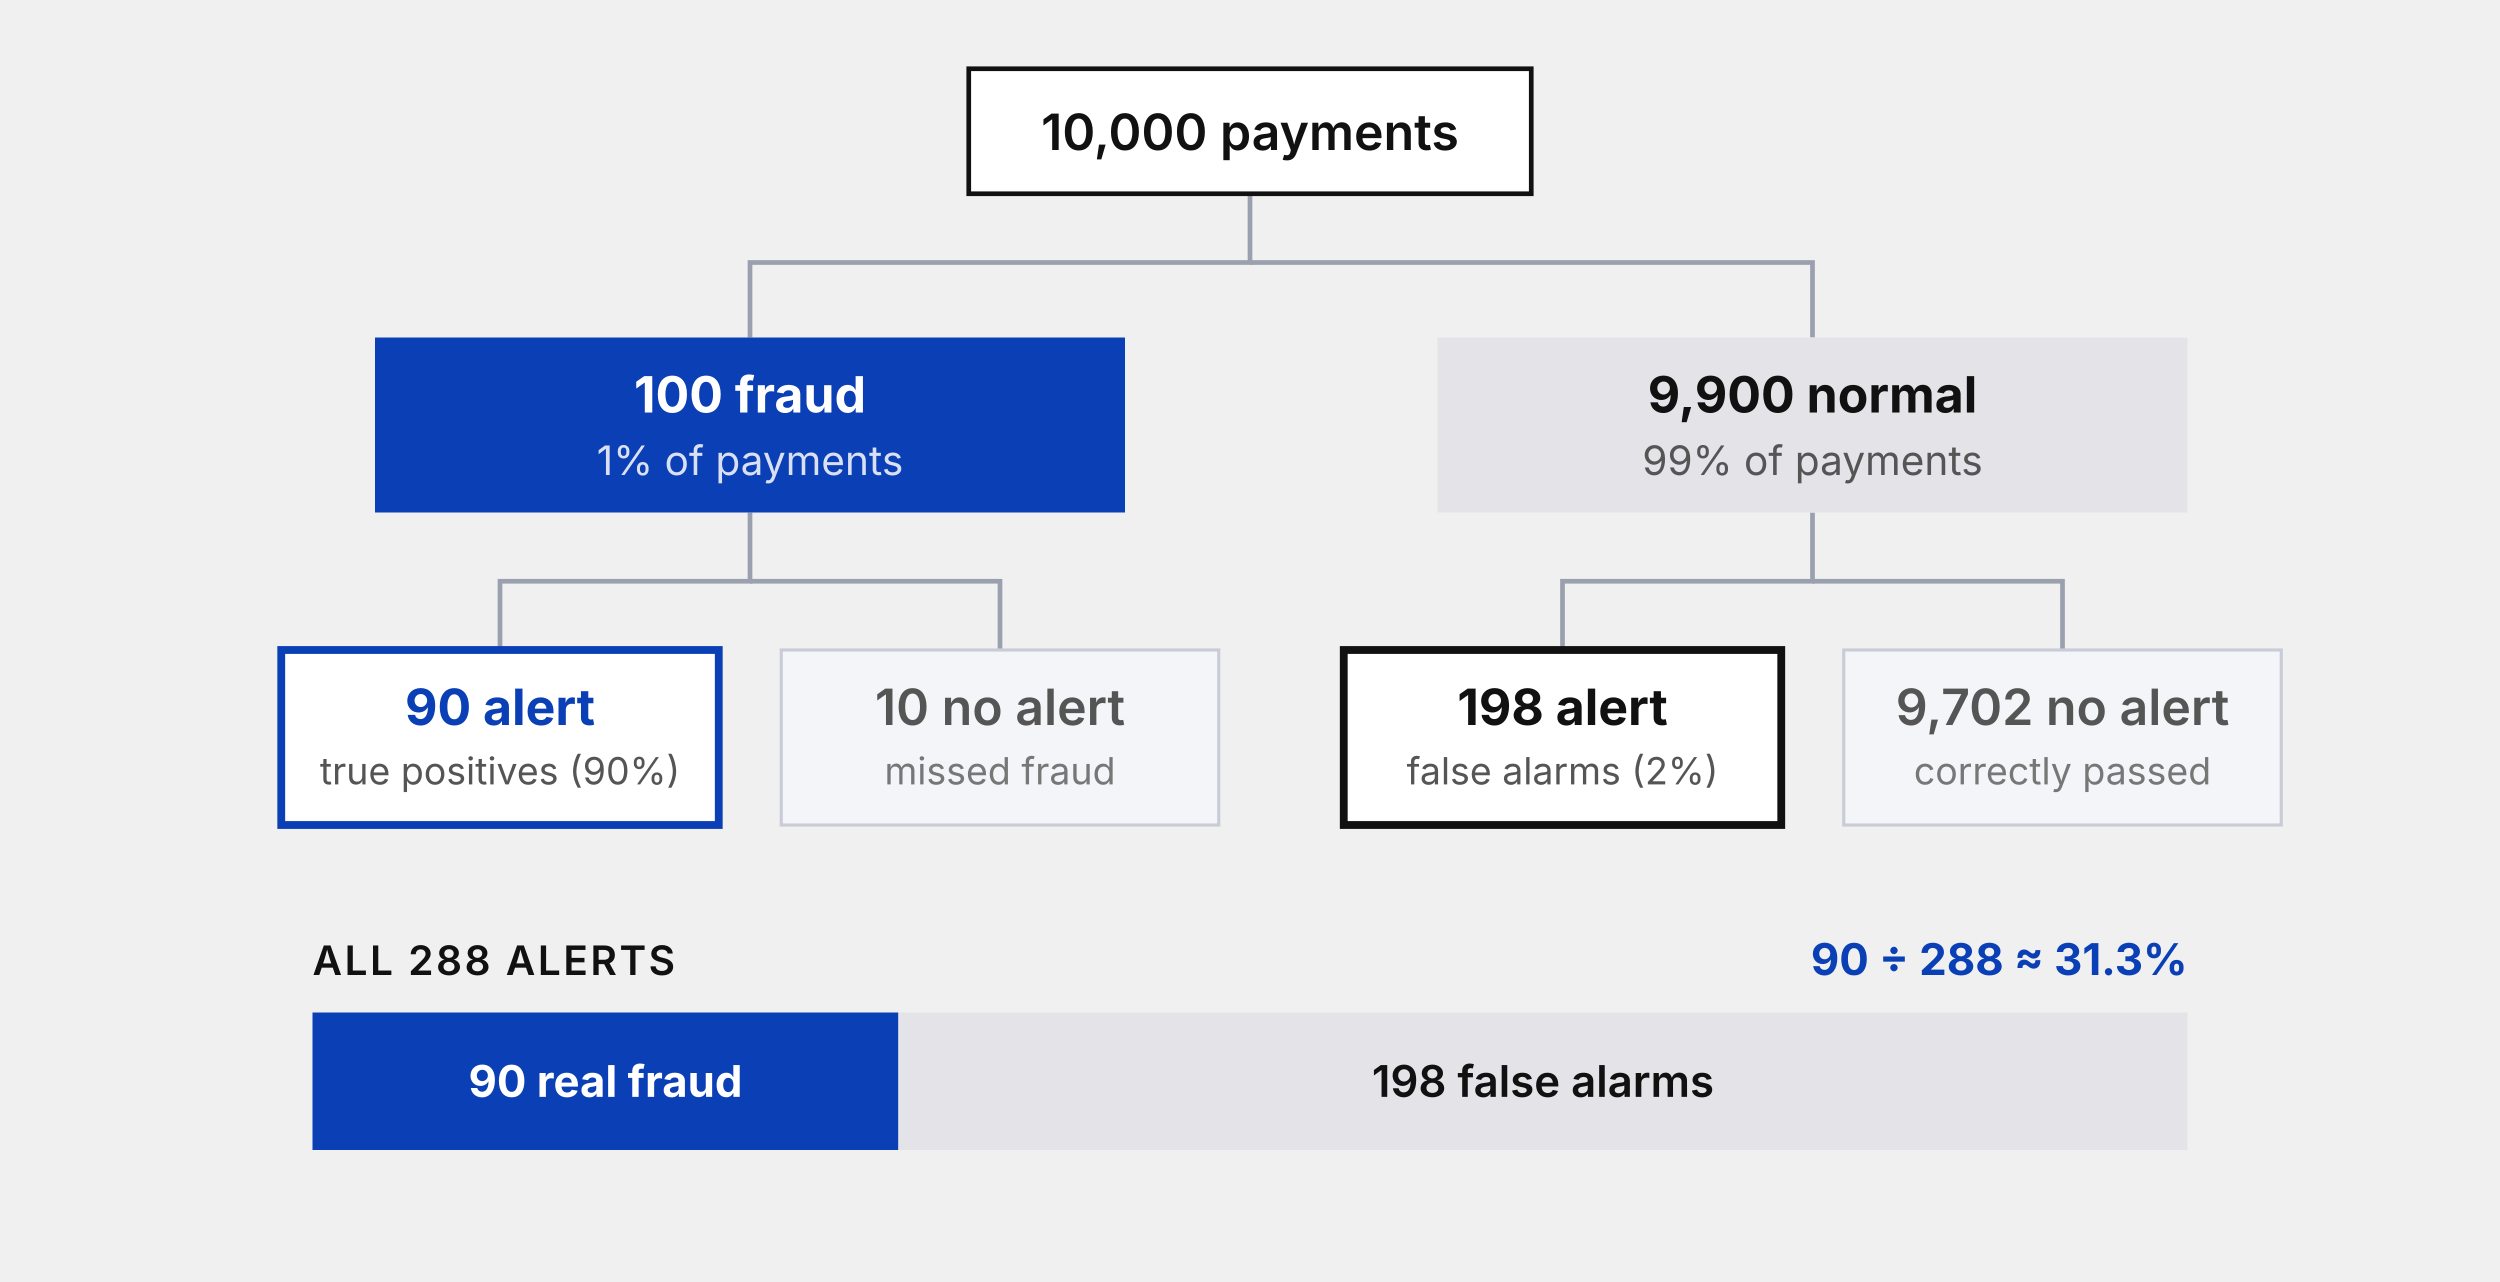
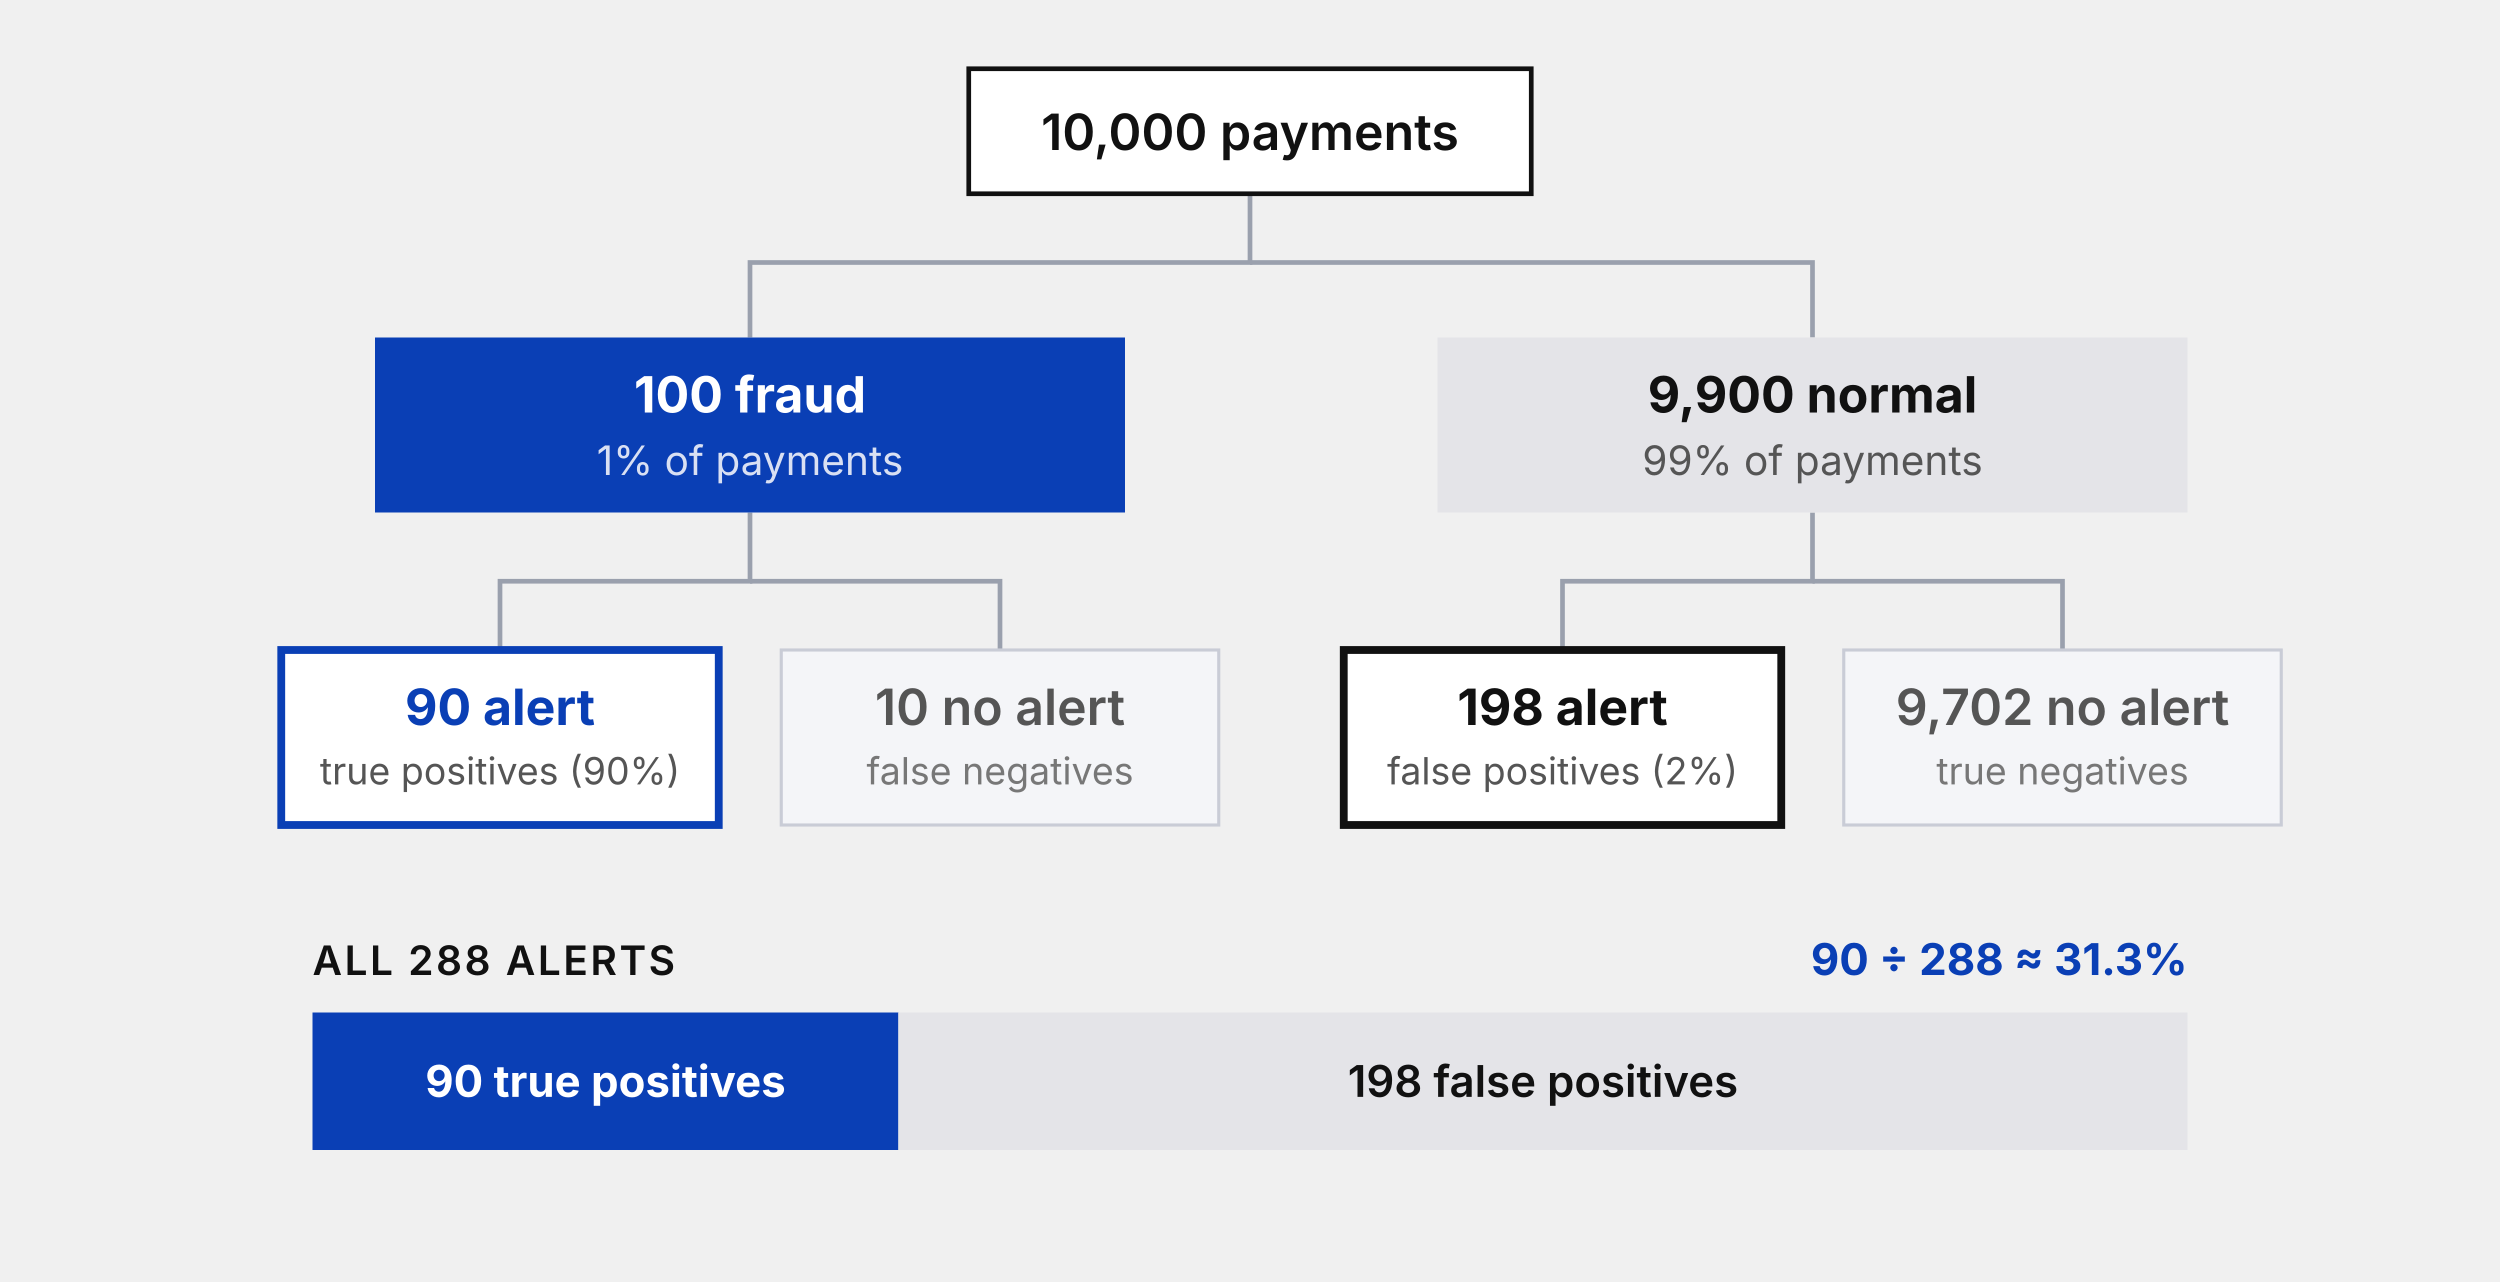
<svg xmlns="http://www.w3.org/2000/svg" viewBox="0 0 800 410" width="800" height="410" font-family="Inter, Arial, Helvetica, sans-serif">
  <g stroke="#9aa0ad" stroke-width="1.5" fill="none">
    <path d="M400 62 V84 H240 V108" />
    <path d="M400 84 H580 V108" />
    <path d="M240 164 V186 H160 V208" />
    <path d="M240 186 H320 V208" />
    <path d="M580 164 V186 H500 V208" />
    <path d="M580 186 H660 V208" />
  </g>
  <rect x="310" y="22" width="180" height="40" fill="#ffffff" stroke="#111" stroke-width="1.5" />
  <text x="400" y="48" text-anchor="middle" font-size="16" font-weight="600" fill="#111">10,000 payments</text>
  <rect x="120" y="108" width="240" height="56" fill="#0a3fb5" />
  <text x="240" y="132" text-anchor="middle" font-size="16" font-weight="700" fill="#fff">100 fraud</text>
  <text x="240" y="152" text-anchor="middle" font-size="13" fill="#d9e0f3">1% of payments</text>
  <rect x="460" y="108" width="240" height="56" fill="#e4e4e8" />
  <text x="580" y="132" text-anchor="middle" font-size="16" font-weight="700" fill="#111">9,900 normal</text>
  <text x="580" y="152" text-anchor="middle" font-size="13" fill="#555">99% of payments</text>
  <rect x="90" y="208" width="140" height="56" fill="#ffffff" stroke="#0a3fb5" stroke-width="2.5" />
  <text x="160" y="232" text-anchor="middle" font-size="16" font-weight="700" fill="#0a3fb5">90 alert</text>
  <text x="160" y="251" text-anchor="middle" font-size="12" fill="#555">true positives (90%)</text>
  <rect x="250" y="208" width="140" height="56" fill="#f4f5f8" stroke="#c9ccd6" stroke-width="1" />
  <text x="320" y="232" text-anchor="middle" font-size="16" font-weight="600" fill="#555">10 no alert</text>
-   <text x="320" y="251" text-anchor="middle" font-size="12" fill="#777">missed fraud</text>
+   <text x="320" y="251" text-anchor="middle" font-size="12" fill="#777">false negatives</text>
  <rect x="430" y="208" width="140" height="56" fill="#ffffff" stroke="#111" stroke-width="2.5" />
  <text x="500" y="232" text-anchor="middle" font-size="16" font-weight="700" fill="#111">198 alert</text>
-   <text x="500" y="251" text-anchor="middle" font-size="12" fill="#555">false alarms (2%)</text>
+   <text x="500" y="251" text-anchor="middle" font-size="12" fill="#555">false positives (2%)</text>
  <rect x="590" y="208" width="140" height="56" fill="#f4f5f8" stroke="#c9ccd6" stroke-width="1" />
  <text x="660" y="232" text-anchor="middle" font-size="16" font-weight="600" fill="#555">9,702 no alert</text>
-   <text x="660" y="251" text-anchor="middle" font-size="12" fill="#777">correctly passed</text>
+   <text x="660" y="251" text-anchor="middle" font-size="12" fill="#777">true negatives</text>
  <text x="100" y="312" font-size="13" font-weight="600" letter-spacing="0.8" fill="#111">ALL 288 ALERTS</text>
  <rect x="100" y="324" width="187.5" height="44" fill="#0a3fb5" />
  <rect x="287.5" y="324" width="412.5" height="44" fill="#e4e4e8" />
-   <text x="193.75" y="351" text-anchor="middle" font-size="14" font-weight="700" fill="#fff">90 real fraud</text>
-   <text x="493.75" y="351" text-anchor="middle" font-size="14" font-weight="600" fill="#111">198 false alarms</text>
+   <text x="193.75" y="351" text-anchor="middle" font-size="14" font-weight="700" fill="#fff">90 true positives</text>
+   <text x="493.75" y="351" text-anchor="middle" font-size="14" font-weight="600" fill="#111">198 false positives</text>
  <text x="700" y="312" text-anchor="end" font-size="14" font-weight="700" fill="#0a3fb5">90 ÷ 288 ≈ 31.3%</text>
</svg>
